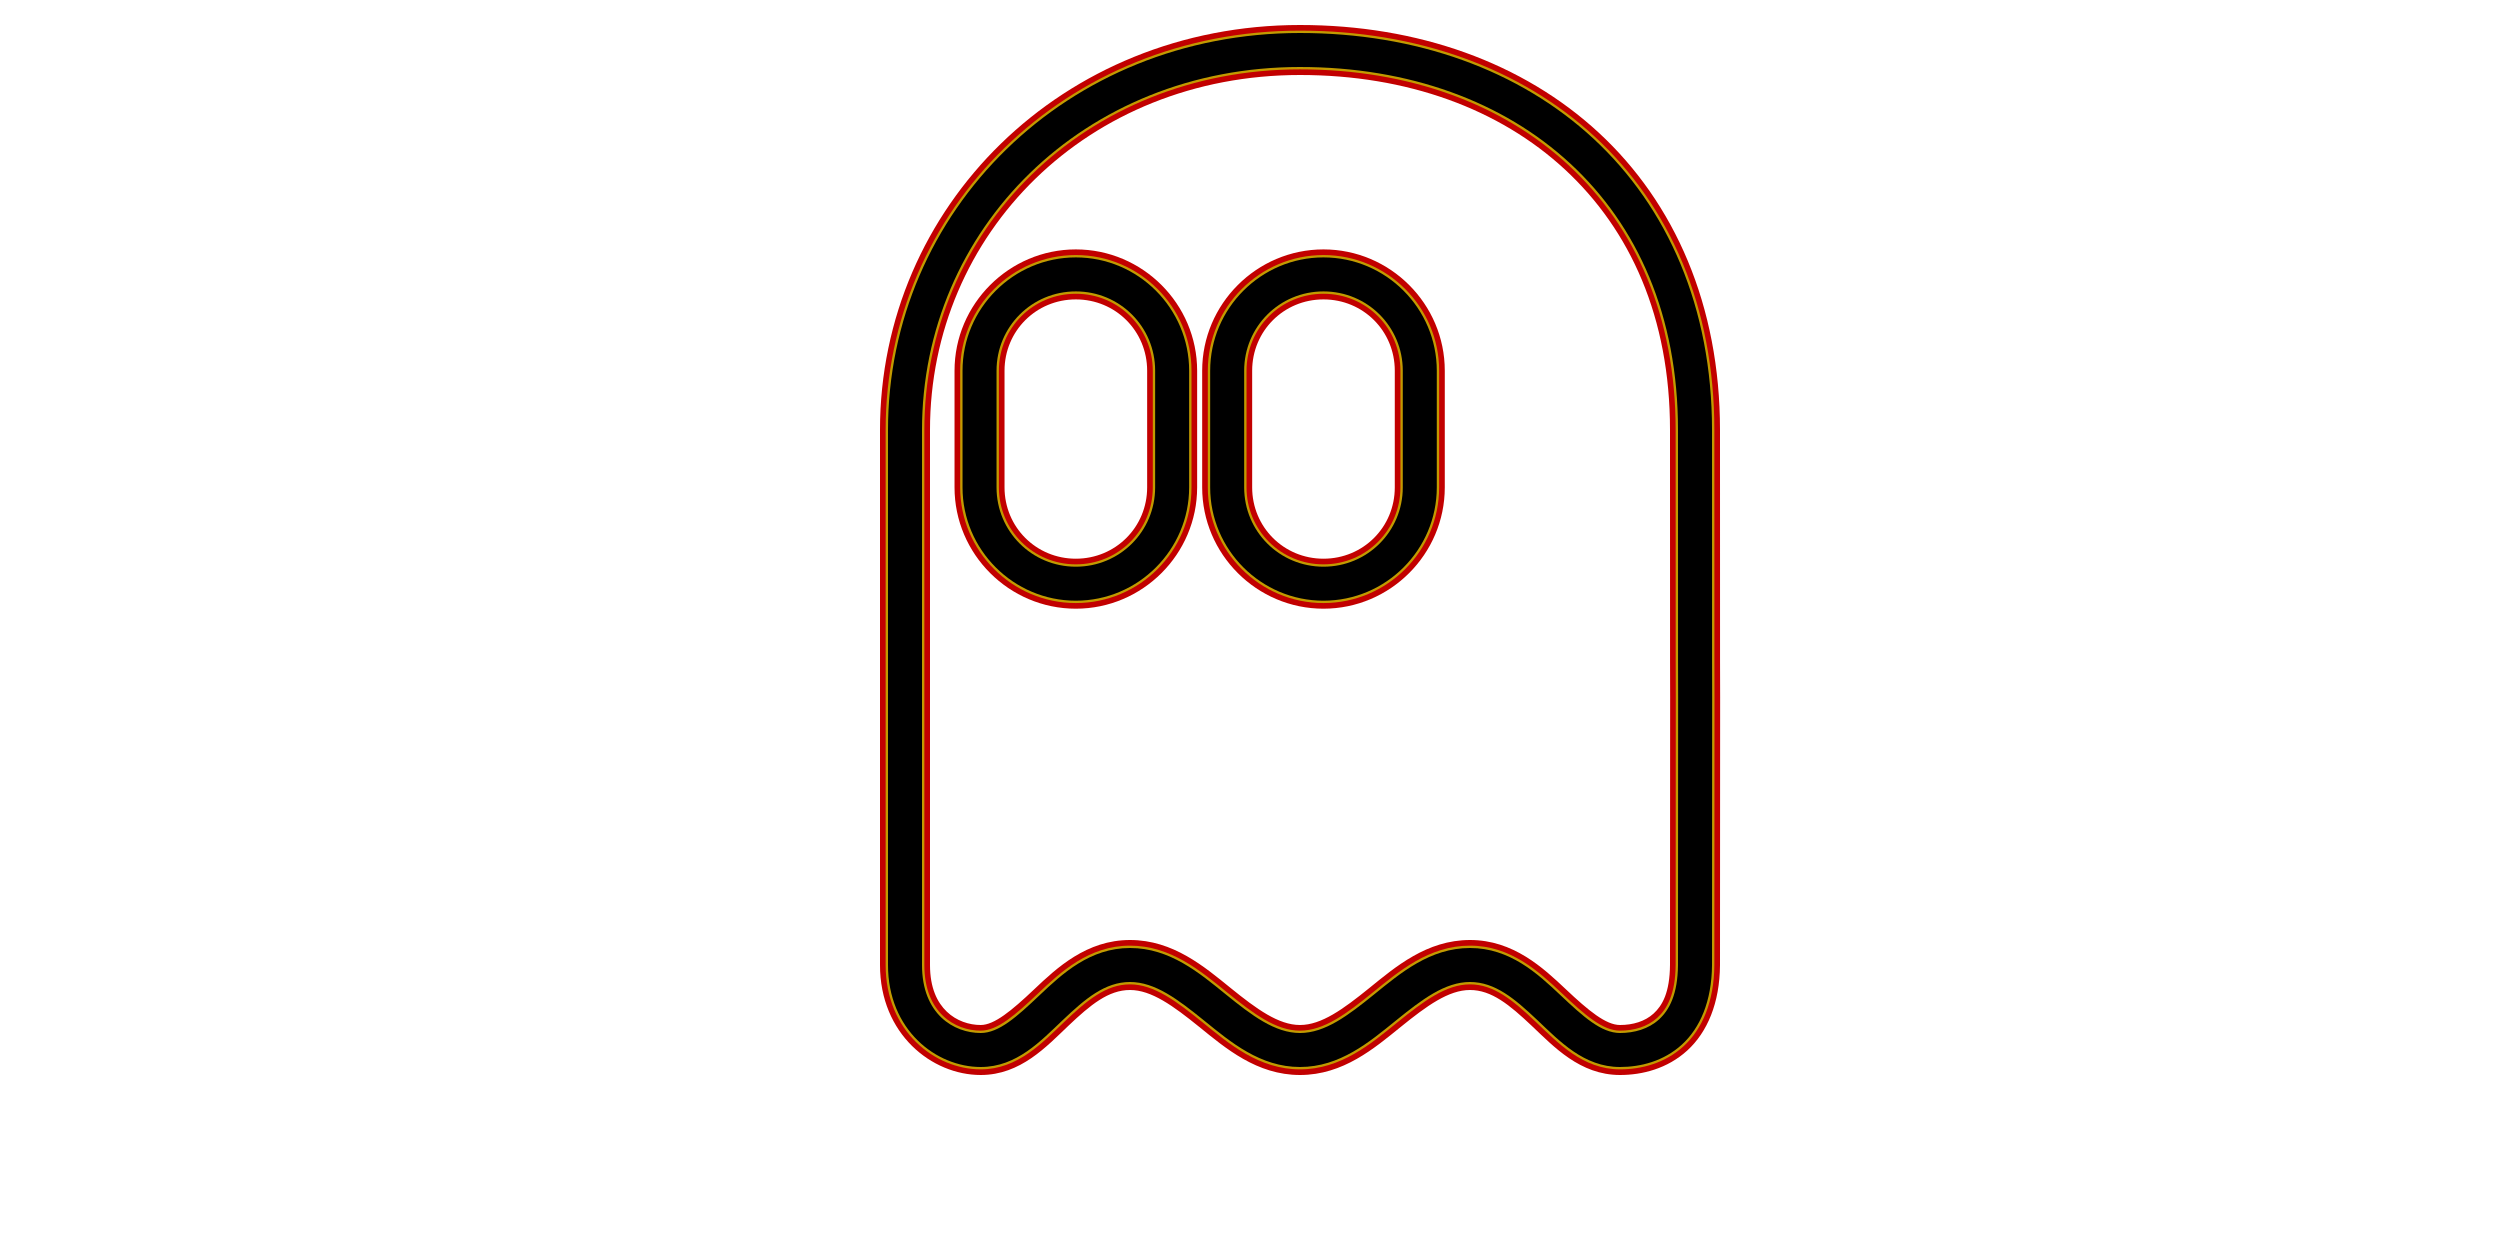
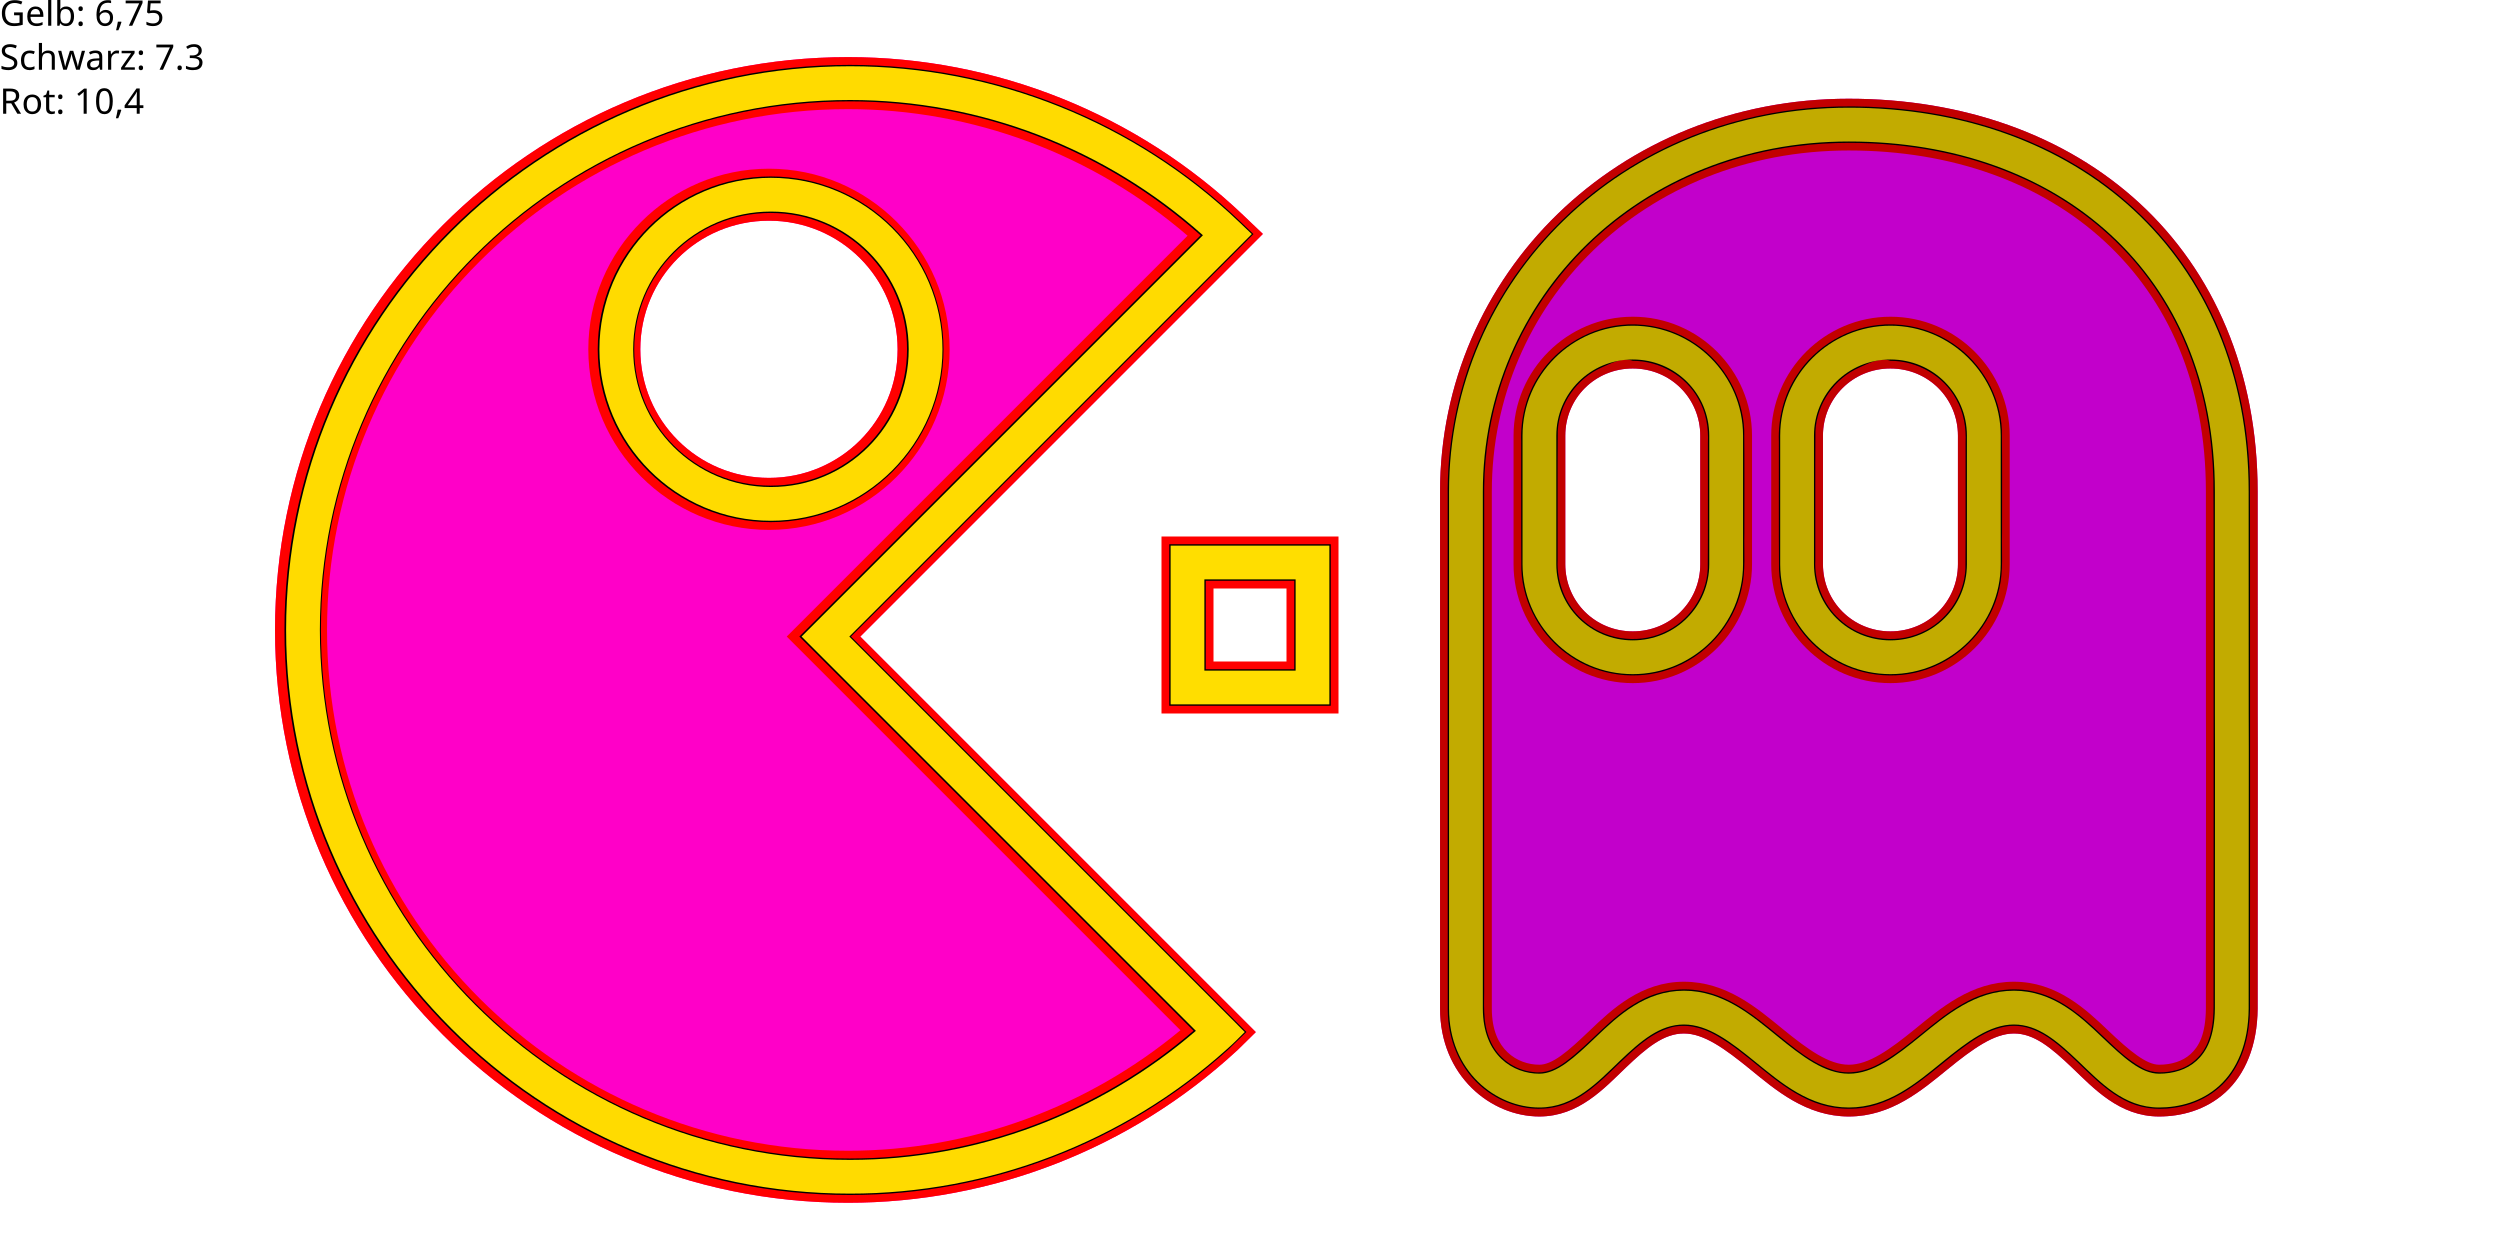
<svg xmlns="http://www.w3.org/2000/svg" width="500mm" height="250mm" viewBox="0 0 500 250" version="1.1" id="svg1" xml:space="preserve">
  <defs id="defs1" />
  <g id="layer1">
-     <path id="path4-6" style="baseline-shift:baseline;display:inline;overflow:visible;vector-effect:none;fill:#c20000;fill-opacity:1;enable-background:accumulate;stop-color:#000000" d="m 260,5 c -47.525,0 -84,36.297 -84,81 v 107 c 0,13.805 10.349,22 20.146,22 7.976,0 13.19,-5.727 17.562,-9.873 C 218.107,200.956 221.697,198 226,198 c 4.276,0 8.627,3.154 13.855,7.387 C 245.084,209.619 251.349,215 260,215 c 8.651,0 14.916,-5.381 20.145,-9.613 C 285.373,201.154 289.724,198 294,198 c 4.303,0 7.897,2.959 12.318,7.135 C 310.716,209.288 315.981,215 324,215 c 4.436,0 9.465,-1.255 13.459,-4.904 4.014,-3.668 6.483,-9.5 6.541,-17.059 a 1.6,1.6 0 0 0 0,-0.012 v -0.012 -0.01 -0.002 C 344.077,88.445 344,190.562 344,86 344,61.098 334.938,40.593 319.771,26.555 304.608,12.519 283.56,5 260,5 Z m 0,10 c 21.442,0 39.891,6.779 52.979,18.893 C 326.069,46.009 334,63.488 334,86 c 0,104.546 0.077,2.519 0,106.973 -0.045,5.549 -1.53,8.136 -3.285,9.74 C 328.993,204.286 326.569,205 324,205 c -2.816,0 -6.285,-2.854 -10.818,-7.135 C 308.626,193.562 302.668,188 294,188 c -8.651,0 -14.916,5.381 -20.145,9.613 C 268.627,201.846 264.276,205 260,205 c -4.276,0 -8.627,-3.154 -13.855,-7.387 C 240.916,193.381 234.651,188 226,188 c -8.668,0 -14.629,5.565 -19.172,9.873 C 202.31,202.157 198.843,205 196.146,205 c -2.318,0 -4.852,-0.813 -6.783,-2.664 C 187.432,200.485 186,197.576 186,193 V 86 c 0,-39.307 31.512,-71 74,-71 z m -44.832,34.881 c -13.346,-1.93e-4 -24.262,10.915 -24.262,24.262 v 23.336 c -1.9e-4,13.346 10.915,24.26 24.262,24.26 13.346,-5.1e-4 24.26,-10.914 24.26,-24.26 V 74.143 c 2.2e-4,-13.346 -10.914,-24.261 -24.26,-24.262 z m 49.529,0 c -13.346,-1.93e-4 -24.262,10.915 -24.262,24.262 v 23.336 c -2e-4,13.346 10.915,24.26 24.262,24.26 13.346,-5.1e-4 24.26,-10.914 24.26,-24.26 V 74.143 c 2e-4,-13.346 -10.914,-24.261 -24.26,-24.262 z m -49.529,10 c 7.945,3.1e-4 14.262,6.317 14.262,14.262 v 23.336 c 1.1e-4,7.945 -6.317,14.261 -14.262,14.262 -7.945,1.2e-4 -14.262,-6.317 -14.262,-14.262 V 74.143 c -1.2e-4,-7.945 6.317,-14.262 14.262,-14.262 z m 49.529,0 c 7.945,3.1e-4 14.26,6.317 14.26,14.262 v 23.336 c 1.1e-4,7.945 -6.315,14.261 -14.26,14.262 -7.945,1.2e-4 -14.264,-6.317 -14.264,-14.262 V 74.143 c -1.1e-4,-7.945 6.319,-14.262 14.264,-14.262 z" />
-     <path id="path4-1" style="baseline-shift:baseline;display:inline;overflow:visible;vector-effect:none;fill:#c29a00;fill-opacity:1;enable-background:accumulate;stop-color:#000000" d="M 260,6.129 C 213.048,6.129 177.129,41.909 177.129,86 v 107 c 0,13.248 9.843,20.871 19.018,20.871 7.43,0 12.37,-5.376 16.785,-9.562 4.422,-4.194 8.261,-7.438 13.068,-7.438 4.799,0 9.321,3.394 14.564,7.639 5.244,4.245 11.256,9.361 19.436,9.361 8.179,0 14.192,-5.116 19.436,-9.361 5.244,-4.245 9.765,-7.639 14.564,-7.639 4.807,0 8.647,3.246 13.092,7.443 4.438,4.191 9.43,9.557 16.908,9.557 4.224,0 8.959,-1.192 12.699,-4.609 3.746,-3.423 6.115,-8.913 6.172,-16.232 a 0.471,0.471 0 0 0 0,-0.004 v -0.012 -0.012 c 0.077,-104.567 0,-2.437 0,-107.002 0,-24.629 -8.935,-44.798 -23.865,-58.617 C 304.077,13.564 283.32,6.129 260,6.129 Z m 0,7.742 c 21.68,0 40.423,6.863 53.744,19.193 13.322,12.331 21.385,30.157 21.385,52.936 0,104.546 0.077,2.521 0,106.975 -0.045,5.765 -1.663,8.752 -3.654,10.572 -1.982,1.811 -4.697,2.582 -7.475,2.582 -3.474,0 -7.05,-3.154 -11.592,-7.443 -4.549,-4.296 -10.224,-9.557 -18.408,-9.557 -8.179,0 -14.192,5.116 -19.436,9.361 -5.244,4.245 -9.765,7.639 -14.564,7.639 -4.799,0 -9.321,-3.394 -14.564,-7.639 -5.244,-4.245 -11.256,-9.361 -19.436,-9.361 -8.184,0 -13.86,5.263 -18.395,9.562 -4.527,4.293 -8.089,7.438 -11.459,7.438 -2.58,0 -5.398,-0.903 -7.564,-2.979 C 186.416,201.075 184.871,197.82 184.871,193 V 86 c 0,-39.912 32.077,-72.129 75.129,-72.129 z m -44.832,37.139 c -12.732,-1.85e-4 -23.133,10.401 -23.133,23.133 v 23.336 c -1.9e-4,12.732 10.401,23.131 23.133,23.131 12.732,-4.9e-4 23.131,-10.399 23.131,-23.131 V 74.143 c 2e-4,-12.732 -10.399,-23.132 -23.131,-23.133 z m 49.529,0 c -12.732,-1.85e-4 -23.133,10.401 -23.133,23.133 v 23.336 c -1.8e-4,12.732 10.401,23.131 23.133,23.131 12.732,-4.9e-4 23.131,-10.399 23.131,-23.131 V 74.143 c 2e-4,-12.732 -10.399,-23.132 -23.131,-23.133 z m -49.529,7.742 c 8.548,3.33e-4 15.391,6.843 15.391,15.391 v 23.336 c 1.2e-4,8.548 -6.842,15.39 -15.391,15.391 -8.548,1.3e-4 -15.391,-6.842 -15.391,-15.391 V 74.143 c -1.2e-4,-8.548 6.842,-15.391 15.391,-15.391 z m 49.529,0 c 8.548,3.33e-4 15.389,6.842 15.389,15.391 v 23.336 c 1.1e-4,8.548 -6.841,15.39 -15.389,15.391 -8.548,1.3e-4 -15.393,-6.842 -15.393,-15.391 V 74.143 c -1.3e-4,-8.548 6.844,-15.391 15.393,-15.391 z" />
-     <path style="baseline-shift:baseline;display:inline;overflow:visible;vector-effect:none;enable-background:accumulate;stop-color:#000000;stop-opacity:1;opacity:1" d="M 260,6.6 C 213.287,6.6 177.6,42.165 177.6,86 v 107 c 0,13.015 9.633,20.4 18.547,20.4 7.202,0 12.028,-5.23 16.461,-9.434 4.432,-4.203 8.375,-7.566 13.393,-7.566 5.018,0 9.611,3.492 14.861,7.742 5.25,4.25 11.157,9.258 19.139,9.258 7.982,0 13.889,-5.008 19.139,-9.258 5.25,-4.25 9.843,-7.742 14.861,-7.742 5.018,0 8.962,3.365 13.416,7.572 4.454,4.207 9.332,9.428 16.584,9.428 4.135,0 8.747,-1.166 12.381,-4.486 3.634,-3.321 5.964,-8.669 6.02,-15.889 v -0.012 -0.012 c 0.077,-104.567 0,-2.437 0,-107.002 0,-24.516 -8.884,-44.544 -23.715,-58.271 C 303.854,14.001 283.22,6.6 260,6.6 Z m 0,6.801 c 21.78,0 40.646,6.898 54.064,19.318 13.419,12.421 21.535,30.391 21.535,53.281 0,104.546 0.077,2.521 0,106.975 -0.045,5.856 -1.716,9.01 -3.807,10.92 -2.091,1.91 -4.928,2.705 -7.793,2.705 -3.748,0 -7.37,-3.279 -11.916,-7.572 -4.546,-4.293 -10.102,-9.428 -18.084,-9.428 -7.982,0 -13.889,5.008 -19.139,9.258 -5.25,4.25 -9.843,7.742 -14.861,7.742 -5.018,0 -9.611,-3.492 -14.861,-7.742 -5.25,-4.25 -11.157,-9.258 -19.139,-9.258 -7.982,0 -13.54,5.137 -18.07,9.434 -4.531,4.297 -8.132,7.566 -11.783,7.566 -5.38,0 -11.746,-3.757 -11.746,-13.6 V 86 c 0,-40.165 32.312,-72.6 75.6,-72.6 z m -44.832,38.08 c -12.476,-1.81e-4 -22.662,10.186 -22.662,22.662 v 23.336 c -1.8e-4,12.476 10.186,22.66 22.662,22.66 12.475,-4.8e-4 22.66,-10.185 22.66,-22.66 V 74.143 c 1.9e-4,-12.475 -10.185,-22.662 -22.66,-22.662 z m 49.529,0 c -12.476,-1.81e-4 -22.662,10.186 -22.662,22.662 v 23.336 c -1.8e-4,12.476 10.186,22.66 22.662,22.66 12.475,-4.8e-4 22.66,-10.185 22.66,-22.66 V 74.143 c 1.9e-4,-12.475 -10.185,-22.662 -22.66,-22.662 z m -49.529,6.801 c 8.8,3.43e-4 15.861,7.061 15.861,15.861 v 23.336 c 1.2e-4,8.8 -7.061,15.861 -15.861,15.861 -8.801,1.3e-4 -15.861,-7.061 -15.861,-15.861 V 74.143 c -1.3e-4,-8.801 7.061,-15.861 15.861,-15.861 z m 49.529,0 c 8.8,3.43e-4 15.86,7.061 15.859,15.861 v 23.336 c 1.2e-4,8.8 -7.059,15.861 -15.859,15.861 -8.801,1.3e-4 -15.863,-7.061 -15.863,-15.861 V 74.143 c -1.3e-4,-8.801 7.063,-15.861 15.863,-15.861 z" id="path4" />
-     <path id="path4-2" style="fill:none;fill-opacity:1;stroke:#000000;stroke-width:6.8;stroke-dasharray:none;stroke-opacity:1" d="m 619,-56 c -45,0 -79,34 -79,76 v 107 c 0,11.429 8,17 15.147,17 C 566,144 572,127 585,127 c 13,0 21,17 34,17 13,0 21,-17 34,-17 13,0 19,17 30,17 7,0 14.899,-3.924 15,-17 0.077,-104.567 0,-2.433 0,-107 0,-47.405 -34,-76 -79,-76 z m -44.832,44.88 c 10.638,4.15e-4 19.261,8.624 19.261,19.262 V 31.478 c 1.5e-4,10.638 -8.623,19.261 -19.261,19.262 -10.638,1.5e-4 -19.262,-8.624 -19.262,-19.262 V 8.142 c -1.6e-4,-10.638 8.624,-19.262 19.262,-19.262 z m 49.528,0 c 10.638,4.15e-4 19.261,8.624 19.261,19.262 V 31.478 c 1.5e-4,10.638 -8.623,19.261 -19.261,19.262 -10.638,1.5e-4 -19.262,-8.624 -19.262,-19.262 V 8.142 c -1.6e-4,-10.638 8.624,-19.262 19.262,-19.262 z" />
+     <path style="baseline-shift:baseline;display:inline;overflow:visible;opacity:1;vector-effect:none;fill:#ff0000;enable-background:accumulate;stop-color:#000000;stop-opacity:1" d="m 232.3,107.301 v 35.398 h 35.4 v -35.398 z m 10.4,10.398 h 14.6 v 14.602 h -14.6 z" id="rect10-8-7" />
+     <path id="path5-1-3-6-68" style="baseline-shift:baseline;display:inline;overflow:visible;vector-effect:none;fill:#ff00c8;fill-opacity:1;enable-background:accumulate;stop-color:#000000" d="m 169.606,11.424 c -63.229,-5.6e-5 -114.6,51.354 -114.6,114.565 2.1e-4,63.211 51.371,114.563 114.6,114.563 28.788,-8e-5 56.526,-10.834 77.689,-30.344 l 0.305,-0.281 3.563,-3.508 -3.536,-3.536 -0.003,0.003 -75.572,-75.572 80.526,-80.527 -3.852,-3.674 C 227.411,22.773 199.073,11.424 169.606,11.424 Z m -15.812,32.717 c 14.273,0 25.728,11.454 25.728,25.719 0,14.265 -11.456,25.719 -25.728,25.719 -14.273,0 -25.731,-11.454 -25.731,-25.719 0,-14.265 11.458,-25.719 25.731,-25.719 z" />
+     <path id="path4-2" style="fill:none;fill-opacity:1;stroke:#000000;stroke-width:6.8;stroke-dasharray:none;stroke-opacity:1" d="m 830,-270 c -45,0 -79,34 -79,76 v 107 c 0,11.429 8,17 15.147,17 10.853,0 16.853,-17 29.853,-17 13,0 21,17 34,17 13,0 21,-17 34,-17 13,0 19,17 30,17 7,0 14.899,-3.924 15,-17 0.077,-104.567 0,-2.433 0,-107 0,-47.405 -34,-76 -79,-76 z m -44.832,44.88 c 10.638,4.1e-4 19.261,8.624 19.261,19.262 v 23.336 c 1.5e-4,10.638 -8.623,19.261 -19.261,19.262 -10.638,1.5e-4 -19.262,-8.624 -19.262,-19.262 v -23.336 c -1.6e-4,-10.638 8.624,-19.262 19.262,-19.262 z m 49.528,0 c 10.638,4.1e-4 19.261,8.624 19.261,19.262 v 23.336 c 1.5e-4,10.638 -8.623,19.261 -19.261,19.262 -10.638,1.5e-4 -19.262,-8.624 -19.262,-19.262 v -23.336 c -1.6e-4,-10.638 8.624,-19.262 19.262,-19.262 z" />
+     <g id="g10" transform="translate(259.7654,-131.1349)">
+       <path id="path4-2-9-1" style="baseline-shift:baseline;display:inline;overflow:visible;vector-effect:none;fill:#c200cb;fill-opacity:1;stroke:none;stroke-opacity:1;enable-background:accumulate;stop-color:#000000" d="m 370.219,17.535 c -46.229,0 -81.76,35.211 -81.76,78.592 V 199.489 c 0,13.513 10.19,21.598 19.859,21.598 7.912,0 13.034,-5.697 17.256,-9.735 4.251,-4.066 7.653,-6.865 11.66,-6.865 3.975,0 8.152,3.007 13.222,7.137 5.07,4.13 11.221,9.463 19.762,9.463 8.54,0 14.695,-5.33 19.773,-9.459 5.078,-4.13 9.268,-7.141 13.243,-7.141 4.007,0 7.401,2.798 11.666,6.869 4.238,4.045 9.406,9.731 17.359,9.731 4.358,0 9.316,-1.228 13.264,-4.822 3.971,-3.616 6.396,-9.357 6.453,-16.734 2e-5,-0.005 2e-5,-0.009 0,-0.014 v -0.011 -0.012 -0.002 c 0.075,-101.002 0,-2.356 0,-103.363 0,-24.143 -8.825,-44.061 -23.598,-57.687 -14.77,-13.623 -35.254,-20.904 -58.16,-20.904 z m -29.985,53.951 c 7.535,2.9e-4 13.496,5.953 13.496,13.431 v 25.717 c 1.2e-4,7.478 -5.961,13.431 -13.496,13.431 -7.536,1.1e-4 -13.498,-5.953 -13.498,-13.431 V 84.918 c -1.2e-4,-7.479 5.962,-13.431 13.498,-13.431 z m 60,0 c 7.535,2.9e-4 13.496,5.953 13.496,13.431 v 25.717 c 1.2e-4,7.478 -5.961,13.431 -13.496,13.431 -7.536,1.1e-4 -13.498,-5.953 -13.498,-13.431 V 84.918 c -1.1e-4,-7.479 5.962,-13.431 13.498,-13.431 z" />
+       <path id="path4-2-9-1-1" style="baseline-shift:baseline;display:inline;overflow:visible;vector-effect:none;fill:#c20000;fill-opacity:1;stroke:none;stroke-opacity:1;enable-background:accumulate;stop-color:#000000" d="m 409.984,-187.514 c -46.229,0 -81.76,35.211 -81.76,78.592 V -5.561 c 0,13.513 10.19,21.598 19.859,21.598 7.912,0 13.034,-5.696 17.256,-9.734 C 369.591,2.237 372.993,-0.562 377,-0.562 c 3.975,0 8.152,3.007 13.223,7.137 5.07,4.13 11.221,9.463 19.762,9.463 8.54,0 14.695,-5.33 19.773,-9.459 C 434.836,2.449 439.026,-0.562 443,-0.562 c 4.007,0 7.401,2.798 11.666,6.869 4.238,4.045 9.407,9.73 17.359,9.73 4.358,0 9.316,-1.228 13.264,-4.822 3.971,-3.616 6.396,-9.357 6.453,-16.734 a 1.776,1.776 0 0 0 0,-0.014 v -0.012 -0.012 -0.002 c 0.075,-101.002 0,-2.356 0,-103.363 0,-24.143 -8.824,-44.061 -23.598,-57.687 -14.77,-13.623 -35.255,-20.904 -58.16,-20.904 z m 0,10.352 c 20.72,0 38.522,6.529 51.139,18.166 12.621,11.641 20.268,28.414 20.268,50.074 0,100.991 0.074,2.436 0,103.334 -0.043,5.29 -1.439,7.663 -3.07,9.148 -1.591,1.449 -3.863,2.125 -6.295,2.125 -2.517,0 -5.833,-2.69 -10.211,-6.869 C 457.41,-5.388 451.561,-10.914 443,-10.914 c -8.54,0 -14.697,5.329 -19.775,9.459 -5.079,4.13 -9.266,7.141 -13.24,7.141 -3.975,0 -8.155,-3.007 -13.225,-7.137 C 391.69,-5.581 385.541,-10.914 377,-10.914 c -8.561,0 -14.416,5.527 -18.816,9.736 -2.186,2.091 -4.113,3.881 -5.809,5.086 -1.696,1.205 -3.093,1.777 -4.291,1.777 -2.174,0 -4.549,-0.758 -6.354,-2.479 -1.804,-1.721 -3.154,-4.427 -3.154,-8.768 V -108.922 c 0,-37.775 30.375,-68.24 71.408,-68.24 z M 380,-143.914 c -13.108,-2e-4 -23.848,10.693 -23.848,23.783 v 25.717 c -1.8e-4,13.09 10.74,23.781 23.848,23.781 13.107,-5.08e-4 23.848,-10.691 23.848,-23.781 v -25.717 c 1.9e-4,-13.09 -10.74,-23.783 -23.848,-23.783 z m 60,0 c -13.108,-2e-4 -23.848,10.693 -23.848,23.783 v 25.717 c -1.8e-4,13.09 10.74,23.781 23.848,23.781 13.107,-5.08e-4 23.848,-10.691 23.848,-23.781 v -25.717 c 1.9e-4,-13.09 -10.74,-23.783 -23.848,-23.783 z m -60,10.352 c 7.535,2.9e-4 13.496,5.953 13.496,13.432 v 25.717 c 1.2e-4,7.478 -5.961,13.431 -13.496,13.432 -7.536,1.07e-4 -13.498,-5.953 -13.498,-13.432 v -25.717 c -1.1e-4,-7.479 5.962,-13.432 13.498,-13.432 z m 60,0 c 7.535,2.9e-4 13.496,5.953 13.496,13.432 v 25.717 c 1.2e-4,7.478 -5.961,13.431 -13.496,13.432 -7.536,1.07e-4 -13.498,-5.953 -13.498,-13.432 v -25.717 c -1.1e-4,-7.479 5.962,-13.432 13.498,-13.432 z" transform="translate(-39.76539,205.0489)" />
+       <path id="path4-2-9" style="baseline-shift:baseline;display:inline;overflow:visible;opacity:1;vector-effect:none;enable-background:accumulate;stop-color:#000000;stop-opacity:1" d="M 247.883,19.779 C 233.338,20.101 218.836,24.152 206.43,31.787 193.022,39.968 182.151,52.307 175.945,66.75 a 0.284,0.284 0 0 1 0,0.002 c -4.288,9.884 -6.343,20.694 -6.176,31.461 a 0.284,0.284 0 0 1 0,0.004 c 0.008,34.158 -0.016,68.316 0.012,102.473 0.049,5.512 2.228,11.084 6.355,14.791 a 0.284,0.284 0 0 1 0.002,0.002 c 4.204,3.853 10.403,5.794 15.953,4.193 4.676,-1.349 8.255,-4.919 11.725,-8.277 a 0.284,0.284 0 0 1 0.004,-0.004 c 3.015,-2.831 6.1,-6.015 10.244,-7.32 3.191,-1.007 6.61,-0.13 9.393,1.473 6.496,3.661 11.426,9.634 18.131,12.75 a 0.284,0.284 0 0 1 0.004,0.002 c 4.456,2.157 9.751,2.574 14.439,0.951 a 0.284,0.284 0 0 1 0.004,-0.002 c 5.729,-1.909 10.24,-6.165 14.975,-9.883 a 0.284,0.284 0 0 1 0.004,-0.002 c 3.157,-2.42 6.553,-5.035 10.695,-5.633 3.392,-0.49 6.665,1.016 9.244,3.018 4.934,3.684 8.702,8.936 14.156,11.766 a 0.284,0.284 0 0 1 0.004,0.002 c 2.96,1.591 6.437,2.04 9.754,1.539 a 0.284,0.284 0 0 1 0.008,0 c 4.832,-0.595 9.474,-3.244 12.061,-7.408 a 0.284,0.284 0 0 1 0.002,-0.004 c 2.686,-4.15 3.421,-9.25 3.291,-14.154 a 0.284,0.284 0 0 1 0,-0.008 c 0.02,-25.135 0.026,-50.272 0.006,-75.406 -0.022,-9.563 0.037,-19.122 -0.037,-28.68 v -0.004 c -0.309,-13.18 -3.487,-26.418 -10.104,-37.869 a 0.284,0.284 0 0 1 0,-0.002 C 313.962,45.775 304.815,36.822 294.062,30.725 280.13,22.747 263.856,19.445 247.883,19.779 Z M 250,27.047 c 11.91,3.02e-4 23.961,2.152 34.889,7.158 9.82,4.458 18.588,11.316 25.02,20.004 3.564,4.807 6.485,10.259 8.535,15.885 2.877,7.807 4.25,16.118 4.459,24.348 a 0.284,0.284 0 0 1 0,0.006 c 0.079,9.427 0.016,18.853 0.039,28.275 0.02,24.967 0.017,49.933 -0.004,74.9 0.02,3.043 0.072,6.097 -1.057,9.049 -1.028,2.861 -3.484,5.133 -6.453,5.852 -2.173,0.566 -4.639,0.713 -6.717,-0.455 -3.152,-1.663 -5.59,-4.244 -8.154,-6.609 a 0.284,0.284 0 0 1 -0.006,-0.004 c -3.759,-3.619 -7.885,-7.182 -12.979,-8.506 a 0.284,0.284 0 0 1 -0.002,-0.002 c -4.807,-1.318 -10.043,-0.353 -14.369,2.059 a 0.284,0.284 0 0 1 -0.004,0.002 c -6.215,3.346 -10.951,8.958 -17.311,12.342 -2.675,1.437 -5.902,2.105 -8.891,1.166 h -0.002 c -4.356,-1.334 -7.825,-4.379 -11.262,-7.104 a 0.284,0.284 0 0 1 -0.004,-0.004 c -4.323,-3.544 -8.826,-7.208 -14.299,-8.523 a 0.284,0.284 0 0 1 -0.004,0 c -4.591,-1.162 -9.59,-0.378 -13.676,2.002 a 0.284,0.284 0 0 1 -0.004,0.002 c -5.486,3.046 -9.359,8.251 -14.473,12.01 a 0.284,0.284 0 0 1 -0.002,0.002 c -1.793,1.303 -4.013,2.379 -6.361,1.986 -3.81,-0.348 -7.289,-2.905 -8.699,-6.475 l -0.002,-0.008 c -3.2e-4,-8.2e-4 -0.002,-0.001 -0.002,-0.002 -1.548,-3.532 -1.072,-7.408 -1.145,-11.029 a 0.284,0.284 0 0 1 0,-0.006 c 0.008,-33.15 -0.016,-66.301 0.012,-99.451 a 0.284,0.284 0 0 1 0,-0.004 c 0.076,-7.058 1.25,-14.221 3.484,-20.92 v -0.002 c 4.452,-13.564 13.35,-25.57 24.91,-33.92 v 0.002 c 10.008,-7.285 21.952,-11.831 34.174,-13.367 3.404,-0.447 6.899,-0.647 10.357,-0.658 z m -29.287,36.318 c -1.035,-0.032 -2.381,0.017 -1.83,0.018 -7.065,0.31 -13.84,4.259 -17.635,10.221 a 0.284,0.284 0 0 1 -0.004,0.004 c -2.55,3.871 -3.722,8.563 -3.547,13.188 a 0.284,0.284 0 0 1 0,0.012 c 0.019,8.545 -0.037,17.089 0.029,25.629 0.299,6.839 4.025,13.4 9.689,17.23 a 0.284,0.284 0 0 1 0.004,0.002 c 5.758,4.012 13.472,5.011 20.066,2.615 a 0.284,0.284 0 0 1 0.004,0 c 7.079,-2.475 12.703,-8.757 14.297,-16.094 a 0.284,0.284 0 0 1 0.002,-0.004 c 0.847,-3.582 0.451,-7.329 0.545,-11.061 v -0.008 c -0.021,-6.892 0.041,-13.781 -0.031,-20.666 v -0.01 c -0.315,-6.786 -4.003,-13.293 -9.607,-17.119 a 0.284,0.284 0 0 1 -0.002,-0.002 c -3.501,-2.443 -7.718,-3.819 -11.98,-3.955 z m 60,0 c -1.035,-0.032 -2.381,0.017 -1.83,0.018 -7.065,0.31 -13.84,4.259 -17.635,10.221 a 0.284,0.284 0 0 1 -0.004,0.004 c -2.55,3.871 -3.722,8.563 -3.547,13.188 a 0.284,0.284 0 0 1 0,0.012 c 0.019,8.545 -0.037,17.089 0.029,25.629 0.299,6.839 4.025,13.4 9.689,17.23 a 0.284,0.284 0 0 1 0.004,0.002 c 5.758,4.012 13.472,5.011 20.066,2.615 a 0.284,0.284 0 0 1 0.004,0 c 7.079,-2.475 12.703,-8.757 14.297,-16.094 a 0.284,0.284 0 0 1 0.002,-0.004 c 0.847,-3.582 0.451,-7.329 0.545,-11.061 v -0.008 c -0.021,-6.892 0.041,-13.781 -0.031,-20.666 v -0.01 c -0.315,-6.786 -4.003,-13.293 -9.607,-17.119 a 0.284,0.284 0 0 1 -0.002,-0.002 c -3.501,-2.443 -7.718,-3.819 -11.98,-3.955 z m -60.701,7.281 h 0.004 c 5.337,-0.057 10.555,2.953 13.123,7.643 1.534,2.65 2.041,5.744 1.902,8.746 -0.018,8.385 0.036,16.774 -0.027,25.162 a 0.284,0.284 0 0 1 0,0.012 c -0.256,5.518 -3.854,10.674 -8.941,12.822 -5.337,2.378 -11.989,1.318 -16.26,-2.697 -3.287,-2.965 -5.035,-7.426 -4.824,-11.824 v -0.012 c 3e-5,-6.5e-4 -3e-5,-0.001 0,-0.002 0.018,-8.585 -0.036,-17.173 0.027,-25.762 a 0.284,0.284 0 0 1 0,-0.012 c 0.255,-5.484 3.811,-10.608 8.852,-12.779 h -0.004 c 1.929,-0.864 4.04,-1.292 6.148,-1.297 z m 60,0 h 0.004 c 5.337,-0.057 10.555,2.953 13.123,7.643 1.534,2.65 2.041,5.744 1.902,8.746 -0.018,8.385 0.036,16.774 -0.027,25.162 a 0.284,0.284 0 0 1 0,0.012 c -0.256,5.518 -3.854,10.674 -8.941,12.822 -5.337,2.378 -11.989,1.318 -16.26,-2.697 -3.287,-2.965 -5.035,-7.426 -4.824,-11.824 v -0.012 c 3e-5,-6.5e-4 -3e-5,-0.001 0,-0.002 0.018,-8.585 -0.036,-17.173 0.027,-25.762 a 0.284,0.284 0 0 1 0,-0.012 c 0.255,-5.484 3.811,-10.608 8.852,-12.779 h -0.004 c 1.929,-0.864 4.04,-1.292 6.148,-1.297 z" transform="translate(120.2188,-0.6894516)" />
+       <path id="path4-2-9-2" style="baseline-shift:baseline;display:inline;overflow:visible;vector-effect:none;fill:#c2ab00;fill-opacity:1;enable-background:accumulate;stop-color:#000000" d="m 250,20.021 c -45.319,0 -79.963,34.393 -79.963,76.795 V 200.178 c 0,12.622 9.385,19.801 18.062,19.801 7.038,0 11.721,-5.132 16.012,-9.236 4.29,-4.104 8.086,-7.363 12.904,-7.363 4.818,0 9.262,3.391 14.357,7.541 5.096,4.15 10.842,9.059 18.627,9.059 7.785,0 13.535,-4.906 18.639,-9.057 5.104,-4.15 9.559,-7.543 14.377,-7.543 4.818,0 8.605,3.258 12.908,7.365 4.303,4.107 9.031,9.234 16.117,9.234 4.022,0 8.512,-1.128 12.055,-4.354 3.543,-3.226 5.811,-8.424 5.865,-15.42 v -0.012 -0.014 c 0.075,-101.012 0,-2.353 0,-103.363 0,-23.707 -8.624,-43.087 -23.02,-56.365 C 292.546,27.173 272.525,20.021 250,20.021 Z m 0,6.758 c 21.099,0 39.367,6.659 52.357,18.641 12.99,11.982 20.846,29.31 20.846,51.396 0,100.99 0.074,2.438 0,103.336 -0.043,5.636 -1.652,8.648 -3.658,10.475 -2.007,1.827 -4.74,2.594 -7.504,2.594 -3.58,0 -7.059,-3.171 -11.453,-7.365 -4.394,-4.193 -9.787,-9.234 -17.572,-9.234 -7.785,0 -13.537,4.906 -18.641,9.057 -5.104,4.15 -9.557,7.543 -14.375,7.543 -4.818,0 -9.264,-3.391 -14.359,-7.541 -5.096,-4.15 -10.84,-9.059 -18.625,-9.059 -7.785,0 -13.185,5.042 -17.572,9.238 -2.194,2.099 -4.158,3.938 -6.01,5.254 -1.851,1.316 -3.591,2.107 -5.334,2.107 -2.589,0 -5.414,-0.896 -7.594,-2.975 -2.179,-2.079 -3.711,-5.34 -3.711,-10.068 V 96.816 c 0,-38.742 31.278,-70.037 73.205,-70.037 z m -29.984,36.842 c -12.132,-1.75e-4 -22.051,9.878 -22.051,21.986 v 25.717 c -1.7e-4,12.109 9.919,21.985 22.051,21.984 12.132,-4.7e-4 22.051,-9.876 22.051,-21.984 V 85.607 c 1.8e-4,-12.108 -9.919,-21.986 -22.051,-21.986 z m 60,0 c -12.132,-1.75e-4 -22.051,9.878 -22.051,21.986 v 25.717 c -1.7e-4,12.109 9.919,21.985 22.051,21.984 12.132,-4.7e-4 22.051,-9.876 22.051,-21.984 V 85.607 c 1.8e-4,-12.108 -9.919,-21.986 -22.051,-21.986 z m -60,6.758 c 8.493,3.3e-4 15.293,6.785 15.293,15.229 v 25.717 c 1.3e-4,8.443 -6.8,15.228 -15.293,15.229 -8.493,1.2e-4 -15.295,-6.785 -15.295,-15.229 V 85.607 c -1.3e-4,-8.444 6.802,-15.229 15.295,-15.229 z m 60,0 c 8.493,3.3e-4 15.293,6.785 15.293,15.229 v 25.717 c 1.3e-4,8.443 -6.8,15.228 -15.293,15.229 -8.493,1.2e-4 -15.295,-6.785 -15.295,-15.229 V 85.607 c -1.3e-4,-8.444 6.802,-15.229 15.295,-15.229 z" transform="translate(120.2188,-0.6894516)" />
+     </g>
+     <path id="path4-2-9-1-3" style="baseline-shift:baseline;display:inline;overflow:visible;vector-effect:none;fill:#c200cb;fill-opacity:1;stroke:none;stroke-opacity:1;enable-background:accumulate;stop-color:#000000" d="m 369.771,19.745 c -46.229,0 -81.76,35.211 -81.76,78.592 V 201.698 c 0,13.513 10.19,21.598 19.859,21.598 7.912,0 13.034,-5.697 17.256,-9.735 4.251,-4.066 7.653,-6.865 11.66,-6.865 3.975,0 8.152,3.007 13.222,7.137 5.07,4.13 11.221,9.463 19.762,9.463 8.54,0 14.695,-5.33 19.773,-9.459 5.078,-4.13 9.268,-7.141 13.243,-7.141 4.007,0 7.401,2.798 11.666,6.869 4.238,4.045 9.406,9.731 17.359,9.731 4.358,0 9.316,-1.228 13.264,-4.822 3.971,-3.616 6.396,-9.357 6.453,-16.734 2e-5,-0.005 2e-5,-0.009 0,-0.014 v -0.011 -0.012 -0.002 c 0.075,-101.002 0,-2.356 0,-103.363 0,-24.143 -8.825,-44.061 -23.598,-57.687 -14.77,-13.623 -35.254,-20.904 -58.16,-20.904 z m -43.214,53.951 c 7.535,2.9e-4 13.496,5.953 13.496,13.431 V 112.844 c 1.2e-4,7.478 -5.961,13.431 -13.496,13.431 -7.536,1.1e-4 -13.498,-5.953 -13.498,-13.431 V 87.127 c -1.2e-4,-7.479 5.962,-13.431 13.498,-13.431 z m 51.533,0 c 7.535,2.9e-4 13.496,5.953 13.496,13.431 V 112.844 c 1.2e-4,7.478 -5.961,13.431 -13.496,13.431 -7.536,1.1e-4 -13.498,-5.953 -13.498,-13.431 V 87.127 c -1.1e-4,-7.479 5.962,-13.431 13.498,-13.431 z" />
+     <path id="path4-2-9-1-1-8" style="baseline-shift:baseline;display:inline;overflow:visible;vector-effect:none;fill:#c20000;enable-background:accumulate;stop-color:#000000" d="m 369.771,19.745 c -46.229,0 -81.76,35.211 -81.76,78.592 V 201.698 c 0,13.513 10.19,21.598 19.859,21.598 7.912,0 13.034,-5.696 17.256,-9.734 4.251,-4.066 7.653,-6.865 11.66,-6.865 3.975,0 8.152,3.007 13.223,7.137 5.07,4.13 11.221,9.463 19.762,9.463 8.54,0 14.695,-5.33 19.773,-9.459 5.078,-4.13 9.268,-7.141 13.242,-7.141 4.007,0 7.401,2.798 11.666,6.869 4.238,4.045 9.407,9.73 17.359,9.73 4.358,0 9.316,-1.228 13.264,-4.822 3.971,-3.616 6.396,-9.357 6.453,-16.734 2e-5,-0.005 2e-5,-0.009 0,-0.014 v -0.012 -0.012 -0.002 c 0.075,-101.002 0,-2.356 0,-103.363 0,-24.143 -8.824,-44.061 -23.598,-57.687 -14.77,-13.623 -35.255,-20.904 -58.16,-20.904 z m 0,10.352 c 20.72,0 38.522,6.529 51.139,18.166 12.621,11.641 20.268,28.414 20.268,50.074 0,100.991 0.074,2.436 0,103.334 -0.043,5.29 -1.439,7.663 -3.07,9.148 -1.591,1.449 -3.863,2.125 -6.295,2.125 -2.517,0 -5.833,-2.69 -10.211,-6.869 -4.405,-4.204 -10.254,-9.73 -18.814,-9.73 -8.54,0 -14.697,5.329 -19.775,9.459 -5.079,4.13 -9.266,7.141 -13.24,7.141 -3.975,0 -8.155,-3.007 -13.225,-7.137 -5.07,-4.13 -11.219,-9.463 -19.76,-9.463 -8.561,0 -14.416,5.527 -18.816,9.736 -2.186,2.091 -4.113,3.881 -5.809,5.086 -1.696,1.205 -3.093,1.777 -4.291,1.777 -2.174,0 -4.549,-0.758 -6.354,-2.479 -1.804,-1.721 -3.154,-4.427 -3.154,-8.768 V 98.336 c 0,-37.775 30.375,-68.24 71.408,-68.24 z m -43.214,33.248 c -13.108,-2e-4 -23.848,10.693 -23.848,23.783 v 25.717 c -1.8e-4,13.09 10.74,23.781 23.848,23.781 13.107,-5.1e-4 23.848,-10.691 23.848,-23.781 V 87.127 c 1.9e-4,-13.09 -10.74,-23.783 -23.848,-23.783 z m 51.533,0 c -13.108,-2e-4 -23.848,10.693 -23.848,23.783 v 25.717 c -1.8e-4,13.09 10.74,23.781 23.848,23.781 13.107,-5.1e-4 23.848,-10.691 23.848,-23.781 V 87.127 c 1.9e-4,-13.09 -10.74,-23.783 -23.848,-23.783 z m -51.533,10.352 c 7.535,2.9e-4 13.496,5.953 13.496,13.432 v 25.717 c 1.2e-4,7.478 -5.961,13.431 -13.496,13.432 -7.536,1e-4 -13.498,-5.953 -13.498,-13.432 V 87.127 c -1.1e-4,-7.479 5.962,-13.432 13.498,-13.432 z m 51.533,0 c 7.535,2.9e-4 13.496,5.953 13.496,13.432 v 25.717 c 1.2e-4,7.478 -5.961,13.431 -13.496,13.432 -7.536,1e-4 -13.498,-5.953 -13.498,-13.432 V 87.127 c -1.1e-4,-7.479 5.962,-13.432 13.498,-13.432 z" />
+     <path id="path4-2-9-0" style="baseline-shift:baseline;display:inline;overflow:visible;vector-effect:none;enable-background:accumulate;stop-color:#000000" d="m 367.654,21.299 c -14.545,0.321 -29.047,4.373 -41.453,12.008 -13.407,8.181 -24.278,20.52 -30.484,34.963 0,6.67e-4 0,0.001 0,0.002 -4.288,9.884 -6.343,20.694 -6.176,31.461 10e-6,0.001 10e-6,0.003 0,0.004 0.008,34.158 -0.016,68.316 0.012,102.473 0.049,5.512 2.228,11.084 6.355,14.791 6.7e-4,6.6e-4 10e-4,0.001 0.002,0.002 4.204,3.853 10.403,5.794 15.953,4.193 4.676,-1.349 8.255,-4.919 11.725,-8.277 0.001,-0.001 0.003,-0.003 0.004,-0.004 3.015,-2.831 6.1,-6.015 10.244,-7.32 3.191,-1.007 6.61,-0.13 9.393,1.473 6.496,3.661 11.426,9.634 18.131,12.75 10e-4,6.6e-4 0.003,0.001 0.004,0.002 4.456,2.157 9.751,2.574 14.439,0.951 10e-4,-6.8e-4 0.003,-0.001 0.004,-0.002 5.729,-1.909 10.24,-6.165 14.975,-9.883 10e-4,-6.8e-4 0.003,-0.001 0.004,-0.002 3.157,-2.42 6.553,-5.035 10.695,-5.633 3.392,-0.49 6.665,1.016 9.244,3.018 4.934,3.684 8.702,8.936 14.156,11.766 0.001,6.6e-4 0.003,10e-4 0.004,0.002 2.96,1.591 6.437,2.04 9.754,1.539 0.003,-4e-5 0.005,-4e-5 0.008,0 4.832,-0.595 9.474,-3.244 12.061,-7.408 6.6e-4,-0.001 0.001,-0.003 0.002,-0.004 2.686,-4.15 3.421,-9.25 3.291,-14.154 -4e-5,-0.003 -4e-5,-0.005 0,-0.008 0.02,-25.135 0.026,-50.272 0.006,-75.406 -0.022,-9.563 0.037,-19.122 -0.037,-28.68 v -0.004 c -0.309,-13.18 -3.487,-26.418 -10.104,-37.869 0,-6.67e-4 0,-0.001 0,-0.002 C 433.733,47.295 424.585,38.342 413.833,32.244 399.901,24.267 383.627,20.965 367.654,21.299 Z m 2.117,7.268 c 11.91,3.02e-4 23.961,2.152 34.889,7.158 9.82,4.458 18.588,11.316 25.02,20.004 3.564,4.807 6.485,10.259 8.535,15.885 2.877,7.807 4.25,16.118 4.459,24.348 2e-5,0.002 2e-5,0.004 0,0.006 0.079,9.427 0.016,18.853 0.039,28.275 0.02,24.967 0.017,49.933 -0.004,74.9 0.02,3.043 0.072,6.097 -1.057,9.049 -1.028,2.861 -3.484,5.133 -6.453,5.852 -2.173,0.566 -4.639,0.713 -6.717,-0.455 -3.152,-1.663 -5.59,-4.244 -8.154,-6.609 -0.002,-0.001 -0.004,-0.003 -0.006,-0.004 -3.759,-3.619 -7.885,-7.182 -12.979,-8.506 -6.7e-4,-6.6e-4 -10e-4,-0.001 -0.002,-0.002 -4.807,-1.318 -10.043,-0.353 -14.369,2.059 -0.001,6.8e-4 -0.003,0.001 -0.004,0.002 -6.215,3.346 -10.951,8.958 -17.311,12.342 -2.675,1.437 -5.902,2.105 -8.891,1.166 h -0.002 c -4.356,-1.334 -7.825,-4.379 -11.262,-7.104 -10e-4,-0.001 -0.003,-0.003 -0.004,-0.004 -4.323,-3.544 -8.826,-7.208 -14.299,-8.523 -0.001,1e-5 -0.003,1e-5 -0.004,0 -4.591,-1.162 -9.59,-0.378 -13.676,2.002 -10e-4,6.8e-4 -0.003,0.001 -0.004,0.002 -5.486,3.046 -9.359,8.251 -14.473,12.01 -6.6e-4,6.7e-4 -0.001,0.001 -0.002,0.002 -1.793,1.303 -4.013,2.379 -6.361,1.986 -3.81,-0.348 -7.289,-2.905 -8.699,-6.475 l -0.002,-0.008 c -3.2e-4,-8.2e-4 -0.002,-0.001 -0.002,-0.002 -1.548,-3.532 -1.072,-7.408 -1.145,-11.029 -2e-5,-0.002 -2e-5,-0.004 0,-0.006 0.008,-33.15 -0.016,-66.301 0.012,-99.451 -10e-6,-0.001 -10e-6,-0.003 0,-0.004 0.076,-7.058 1.25,-14.221 3.484,-20.92 v -0.002 c 4.452,-13.564 13.35,-25.57 24.91,-33.92 v 0.002 c 10.008,-7.285 21.952,-11.831 34.174,-13.367 3.404,-0.447 6.899,-0.647 10.357,-0.658 z m -42.516,36.318 c -1.035,-0.032 -2.381,0.017 -1.83,0.018 -7.065,0.31 -13.84,4.259 -17.635,10.221 -0.001,0.001 -0.003,0.003 -0.004,0.004 -2.55,3.871 -3.722,8.563 -3.547,13.188 8e-5,0.004 8e-5,0.008 0,0.012 0.019,8.545 -0.037,17.089 0.029,25.629 0.299,6.839 4.025,13.4 9.689,17.23 10e-4,6.5e-4 0.003,0.001 0.004,0.002 5.758,4.012 13.472,5.011 20.066,2.615 0.001,-1e-5 0.003,-1e-5 0.004,0 7.079,-2.475 12.703,-8.757 14.297,-16.094 6.6e-4,-10e-4 10e-4,-0.003 0.002,-0.004 0.847,-3.582 0.451,-7.329 0.545,-11.061 v -0.008 c 0,-6.892 0.041,-13.781 -0.031,-20.666 v -0.01 c -0.315,-6.786 -4.003,-13.293 -9.607,-17.119 -6.7e-4,-6.63e-4 -10e-4,-0.001 -0.002,-0.002 -3.501,-2.443 -7.718,-3.819 -11.98,-3.955 z m 51.533,0 c -1.035,-0.032 -2.381,0.017 -1.83,0.018 -7.065,0.31 -13.84,4.259 -17.635,10.221 -0.001,0.001 -0.003,0.003 -0.004,0.004 -2.55,3.871 -3.722,8.563 -3.547,13.188 8e-5,0.004 8e-5,0.008 0,0.012 0.019,8.545 -0.037,17.089 0.029,25.629 0.299,6.839 4.025,13.4 9.689,17.23 10e-4,6.5e-4 0.003,0.001 0.004,0.002 5.758,4.012 13.472,5.011 20.066,2.615 10e-4,-1e-5 0.003,-1e-5 0.004,0 7.079,-2.475 12.703,-8.757 14.297,-16.094 6.5e-4,-10e-4 10e-4,-0.003 0.002,-0.004 0.847,-3.582 0.451,-7.329 0.545,-11.061 v -0.008 c 0,-6.892 0.041,-13.781 -0.031,-20.666 v -0.01 c -0.315,-6.786 -4.003,-13.293 -9.607,-17.119 -6.7e-4,-6.63e-4 -0.001,-0.001 -0.002,-0.002 -3.501,-2.443 -7.718,-3.819 -11.98,-3.955 z m -52.235,7.281 h 0.004 c 5.338,0 10.555,2.953 13.123,7.643 1.534,2.65 2.041,5.744 1.902,8.746 -0.018,8.385 0.036,16.774 -0.027,25.162 8e-5,0.004 8e-5,0.008 0,0.012 -0.256,5.518 -3.854,10.674 -8.941,12.822 -5.337,2.378 -11.989,1.318 -16.26,-2.697 -3.287,-2.965 -5.035,-7.426 -4.824,-11.824 v -0.012 c 3e-5,-6.5e-4 -3e-5,-10e-4 0,-0.002 0.018,-8.585 -0.036,-17.173 0.027,-25.762 -8e-5,-0.004 -8e-5,-0.008 0,-0.012 0.255,-5.484 3.811,-10.608 8.852,-12.779 h -0.004 c 1.929,-0.864 4.183,-2.059 6.148,-1.297 z m 51.533,0 h 0.004 c 5.338,0 10.555,2.953 13.123,7.643 1.534,2.65 2.041,5.744 1.902,8.746 -0.018,8.385 0.036,16.774 -0.027,25.162 8e-5,0.004 8e-5,0.008 0,0.012 -0.256,5.518 -3.854,10.674 -8.941,12.822 -5.337,2.378 -11.989,1.318 -16.26,-2.697 -3.287,-2.965 -5.035,-7.426 -4.824,-11.824 v -0.012 c 3e-5,-6.5e-4 -3e-5,-10e-4 0,-0.002 0.018,-8.585 -0.036,-17.173 0.027,-25.762 -8e-5,-0.004 -8e-5,-0.008 0,-0.012 0.255,-5.484 3.811,-10.608 8.852,-12.779 h -0.004 c 1.929,-0.864 4.183,-2.059 6.148,-1.297 z" />
+     <path id="path4-2-9-2-1" style="baseline-shift:baseline;display:inline;overflow:visible;vector-effect:none;fill:#c2ab00;enable-background:accumulate;stop-color:#000000" d="m 369.771,21.541 c -45.319,0 -79.963,34.393 -79.963,76.795 V 201.698 c 0,12.622 9.385,19.801 18.062,19.801 7.038,0 11.721,-5.132 16.012,-9.236 4.29,-4.104 8.086,-7.363 12.904,-7.363 4.818,0 9.262,3.391 14.357,7.541 5.096,4.15 10.842,9.059 18.627,9.059 7.785,0 13.535,-4.906 18.639,-9.057 5.104,-4.15 9.559,-7.543 14.377,-7.543 4.818,0 8.605,3.258 12.908,7.365 4.303,4.107 9.031,9.234 16.117,9.234 4.022,0 8.512,-1.128 12.055,-4.354 3.543,-3.226 5.811,-8.424 5.865,-15.42 v -0.012 -0.014 c 0.075,-101.012 0,-2.353 0,-103.363 0,-23.707 -8.624,-43.087 -23.02,-56.365 C 412.317,28.693 392.296,21.541 369.771,21.541 Z m 0,6.758 c 21.099,0 39.367,6.659 52.357,18.641 12.99,11.982 20.846,29.31 20.846,51.396 0,100.99 0.074,2.438 0,103.336 -0.043,5.636 -1.652,8.648 -3.658,10.475 -2.007,1.827 -4.74,2.594 -7.504,2.594 -3.58,0 -7.059,-3.171 -11.453,-7.365 -4.394,-4.193 -9.787,-9.234 -17.572,-9.234 -7.785,0 -13.537,4.906 -18.641,9.057 -5.104,4.15 -9.557,7.543 -14.375,7.543 -4.818,0 -9.264,-3.391 -14.359,-7.541 -5.096,-4.15 -10.84,-9.059 -18.625,-9.059 -7.785,0 -13.185,5.042 -17.572,9.238 -2.194,2.099 -4.158,3.938 -6.01,5.254 -1.851,1.316 -3.591,2.107 -5.334,2.107 -2.589,0 -5.414,-0.896 -7.594,-2.975 -2.179,-2.079 -3.711,-5.34 -3.711,-10.068 V 98.336 c 0,-38.742 31.278,-70.037 73.205,-70.037 z m -43.214,36.842 c -12.132,-1.75e-4 -22.051,9.878 -22.051,21.986 v 25.717 c -1.7e-4,12.109 9.919,21.985 22.051,21.984 12.132,-4.7e-4 22.051,-9.876 22.051,-21.984 V 87.127 c 1.8e-4,-12.108 -9.919,-21.986 -22.051,-21.986 z m 51.533,0 c -12.132,-1.75e-4 -22.051,9.878 -22.051,21.986 v 25.717 c -1.7e-4,12.109 9.919,21.985 22.051,21.984 12.132,-4.7e-4 22.051,-9.876 22.051,-21.984 V 87.127 c 1.8e-4,-12.108 -9.919,-21.986 -22.051,-21.986 z m -51.533,6.758 c 8.493,3.3e-4 15.293,6.785 15.293,15.229 v 25.717 c 1.3e-4,8.443 -6.8,15.228 -15.293,15.229 -8.493,1.2e-4 -15.295,-6.785 -15.295,-15.229 V 87.127 c -1.3e-4,-8.444 6.802,-15.229 15.295,-15.229 z m 51.533,0 c 8.493,3.3e-4 15.293,6.785 15.293,15.229 v 25.717 c 1.3e-4,8.443 -6.8,15.228 -15.293,15.229 -8.493,1.2e-4 -15.295,-6.785 -15.295,-15.229 V 87.127 c -1.3e-4,-8.444 6.802,-15.229 15.295,-15.229 z" />
+     <text xml:space="preserve" style="font-size:7.043px;line-height:1.25;font-family:'Gotham Black';-inkscape-font-specification:'Gotham Black, ';stroke-width:0.265" x="-0.063" y="5.141" id="text1">
+       <tspan id="tspan1" style="stroke-width:0.265" x="-0.063" y="5.141">Gelb: 6,75</tspan>
+       <tspan style="stroke-width:0.265" x="-0.063" y="13.945" id="tspan2">Schwarz: 7.3</tspan>
+       <tspan style="stroke-width:0.265" x="-0.063" y="22.749" id="tspan3">Rot: 10,4</tspan>
+       <tspan style="stroke-width:0.265" x="-0.063" y="31.553" id="tspan4" />
+     </text>
+     <path id="path5-1-3" style="fill:none;fill-opacity:1;stroke:#ff0000;stroke-width:10.4;stroke-dasharray:none;stroke-opacity:1" d="M 874.907,19.312 C 814.487,19.312 765.507,68.275 765.507,128.675 c 2e-4,60.4 48.98,109.363 109.4,109.363 27.483,-7e-5 53.96,-10.341 74.164,-28.966 v -5.1e-4 L 870,130 950.439,49.561 C 930.089,30.145 903.039,19.312 874.907,19.312 Z" />
+     <ellipse style="fill:none;fill-opacity:1;stroke:#ff0000;stroke-width:10.4;stroke-dasharray:none;stroke-opacity:1" id="path6-8-9" cx="859.094" cy="72.547" rx="30.929" ry="30.919" />
+     <path id="path5-1-3-6" style="baseline-shift:baseline;display:inline;overflow:visible;opacity:1;vector-effect:none;fill:#ff0000;enable-background:accumulate;stop-color:#000000;stop-opacity:1" d="m 169.606,11.424 c -63.229,-5.6e-5 -114.6,51.354 -114.6,114.565 2.1e-4,63.211 51.371,114.563 114.6,114.563 28.788,-8e-5 56.526,-10.834 77.689,-30.344 l 0.305,-0.281 3.563,-3.508 -3.536,-3.536 -0.003,0.003 -75.572,-75.572 80.526,-80.527 -3.852,-3.674 C 227.411,22.773 199.073,11.424 169.606,11.424 Z m 0,10.4 c 25.009,1.26e-4 49.047,9.085 67.91,25.318 l -80.17,80.17 78.738,78.738 c -18.657,15.479 -42.118,24.1 -66.478,24.1 -57.61,6e-5 -104.199,-46.574 -104.199,-104.162 -8e-5,-57.588 46.589,-104.164 104.199,-104.164 z m -15.812,11.916 c -19.891,0 -36.131,16.232 -36.131,36.119 0,19.887 16.24,36.119 36.131,36.119 19.891,0 36.129,-16.232 36.129,-36.119 0,-19.887 -16.237,-36.119 -36.129,-36.119 z m 0,10.4 c 14.273,0 25.728,11.454 25.728,25.719 0,14.265 -11.456,25.719 -25.728,25.719 -14.273,0 -25.731,-11.454 -25.731,-25.719 0,-14.265 11.458,-25.719 25.731,-25.719 z" />
+     <path id="path5-1-3-6-6" style="baseline-shift:baseline;display:inline;overflow:visible;opacity:1;vector-effect:none;fill:#000000;fill-opacity:1;enable-background:accumulate;stop-color:#000000;stop-opacity:1" d="m 169.939,12.975 c -62.392,-5e-5 -113.048,50.641 -113.048,113.014 2e-4,62.373 50.657,113.012 113.048,113.012 27.998,-7e-5 54.989,-10.387 75.751,-29.122 l 3.593,-3.479 -1.529,-1.528 -2.007,-2.007 -75.552,-75.551 80.5,-80.5 -2.703,-2.58 C 226.964,24.169 199.007,12.975 169.939,12.975 Z m 0,7.299 c 25.94,1.3e-4 50.858,9.62 70.182,26.789 l -80.25,80.25 78.836,78.838 c -19.135,16.402 -43.477,25.551 -68.768,25.551 -58.448,5e-5 -105.749,-47.287 -105.75,-105.713 -8e-5,-58.426 47.302,-105.715 105.75,-105.715 z m -15.812,15.018 c -19.054,0 -34.58,15.519 -34.58,34.568 0,19.049 15.526,34.568 34.58,34.568 19.054,0 34.578,-15.519 34.578,-34.568 0,-19.049 -15.524,-34.568 -34.578,-34.568 z m 0,7.299 c 15.11,0 27.279,12.167 27.279,27.27 0,15.103 -12.17,27.269 -27.279,27.269 -15.11,0 -27.279,-12.166 -27.279,-27.269 0,-15.103 12.169,-27.27 27.279,-27.27 z" />
+     <path id="path5-1-3-6-9" style="baseline-shift:baseline;display:inline;overflow:visible;opacity:1;vector-effect:none;fill:#ffdb00;fill-opacity:1;enable-background:accumulate;stop-color:#000000;stop-opacity:1" d="M 170,13.25 C 107.757,13.25 57.224,63.764 57.224,125.988 57.225,188.212 107.757,238.725 170,238.725 c 27.831,-7e-5 54.663,-10.288 75.345,-28.853 1.261,-1.093 2.426,-2.287 3.605,-3.466 l -1.411,-1.411 v -0.008 l -77.674,-77.674 80.496,-80.496 -2.5,-2.385 C 226.883,24.417 198.998,13.25 170,13.25 Z M 170,20 c 26.105,1.4e-4 51.182,9.711 70.586,27.047 l -80.266,80.265 78.856,78.856 C 219.957,222.735 195.456,231.975 170,231.975 111.404,231.975 63.975,184.563 63.974,125.988 63.974,67.413 111.403,20 170,20 Z m -15.812,15.564 c -18.905,0 -34.305,15.394 -34.305,34.295 0,18.901 15.4,34.295 34.305,34.295 18.905,0 34.304,-15.394 34.304,-34.295 0,-18.901 -15.399,-34.295 -34.304,-34.295 z m 0,6.75 c 15.259,0 27.554,12.294 27.554,27.545 0,15.252 -12.296,27.545 -27.554,27.545 -15.258,0 -27.555,-12.294 -27.555,-27.545 0,-15.252 12.296,-27.545 27.555,-27.545 z" />
+     <path style="baseline-shift:baseline;display:inline;overflow:visible;opacity:1;vector-effect:none;enable-background:accumulate;stop-color:#000000;stop-opacity:1" d="m 233.85,108.85 v 32.301 h 32.301 v -32.301 z m 7.301,7.301 h 17.699 v 17.699 h -17.699 z" id="rect10-8" />
+     <path style="baseline-shift:baseline;display:inline;overflow:visible;opacity:1;vector-effect:none;fill:#ffde00;enable-background:accumulate;stop-color:#000000;stop-opacity:1" d="m 234.125,109.125 v 31.75 h 31.75 v -31.75 z m 6.75,6.75 h 18.25 v 18.25 h -18.25 z" id="rect10" />
  </g>
</svg>
